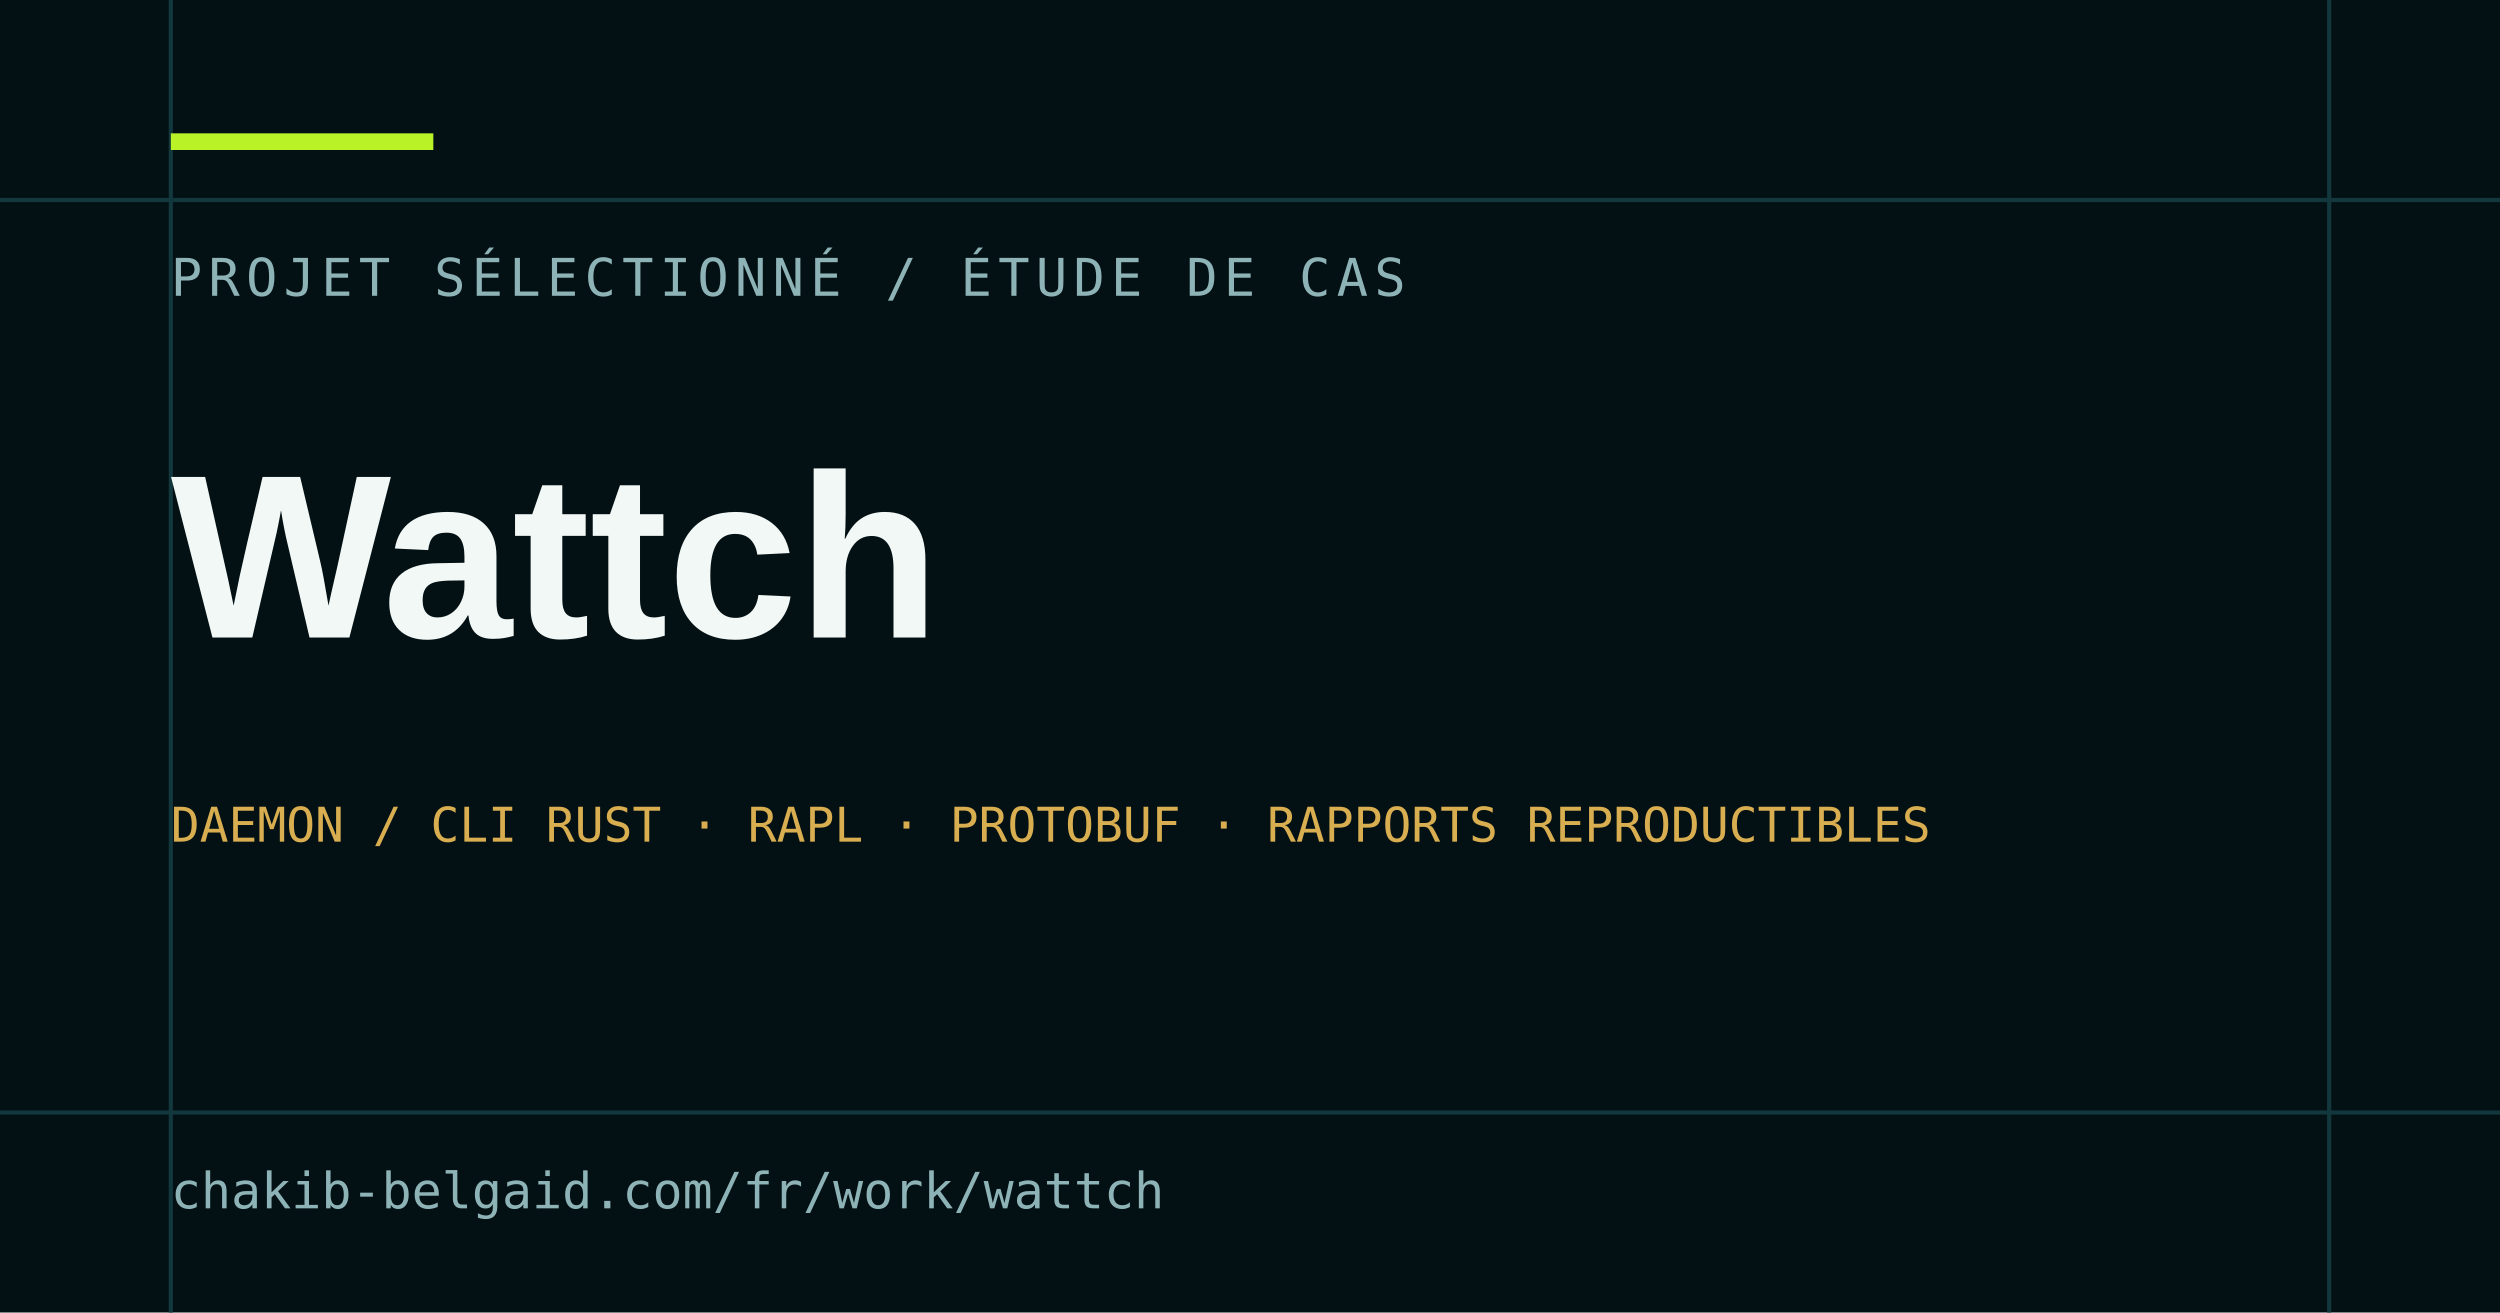
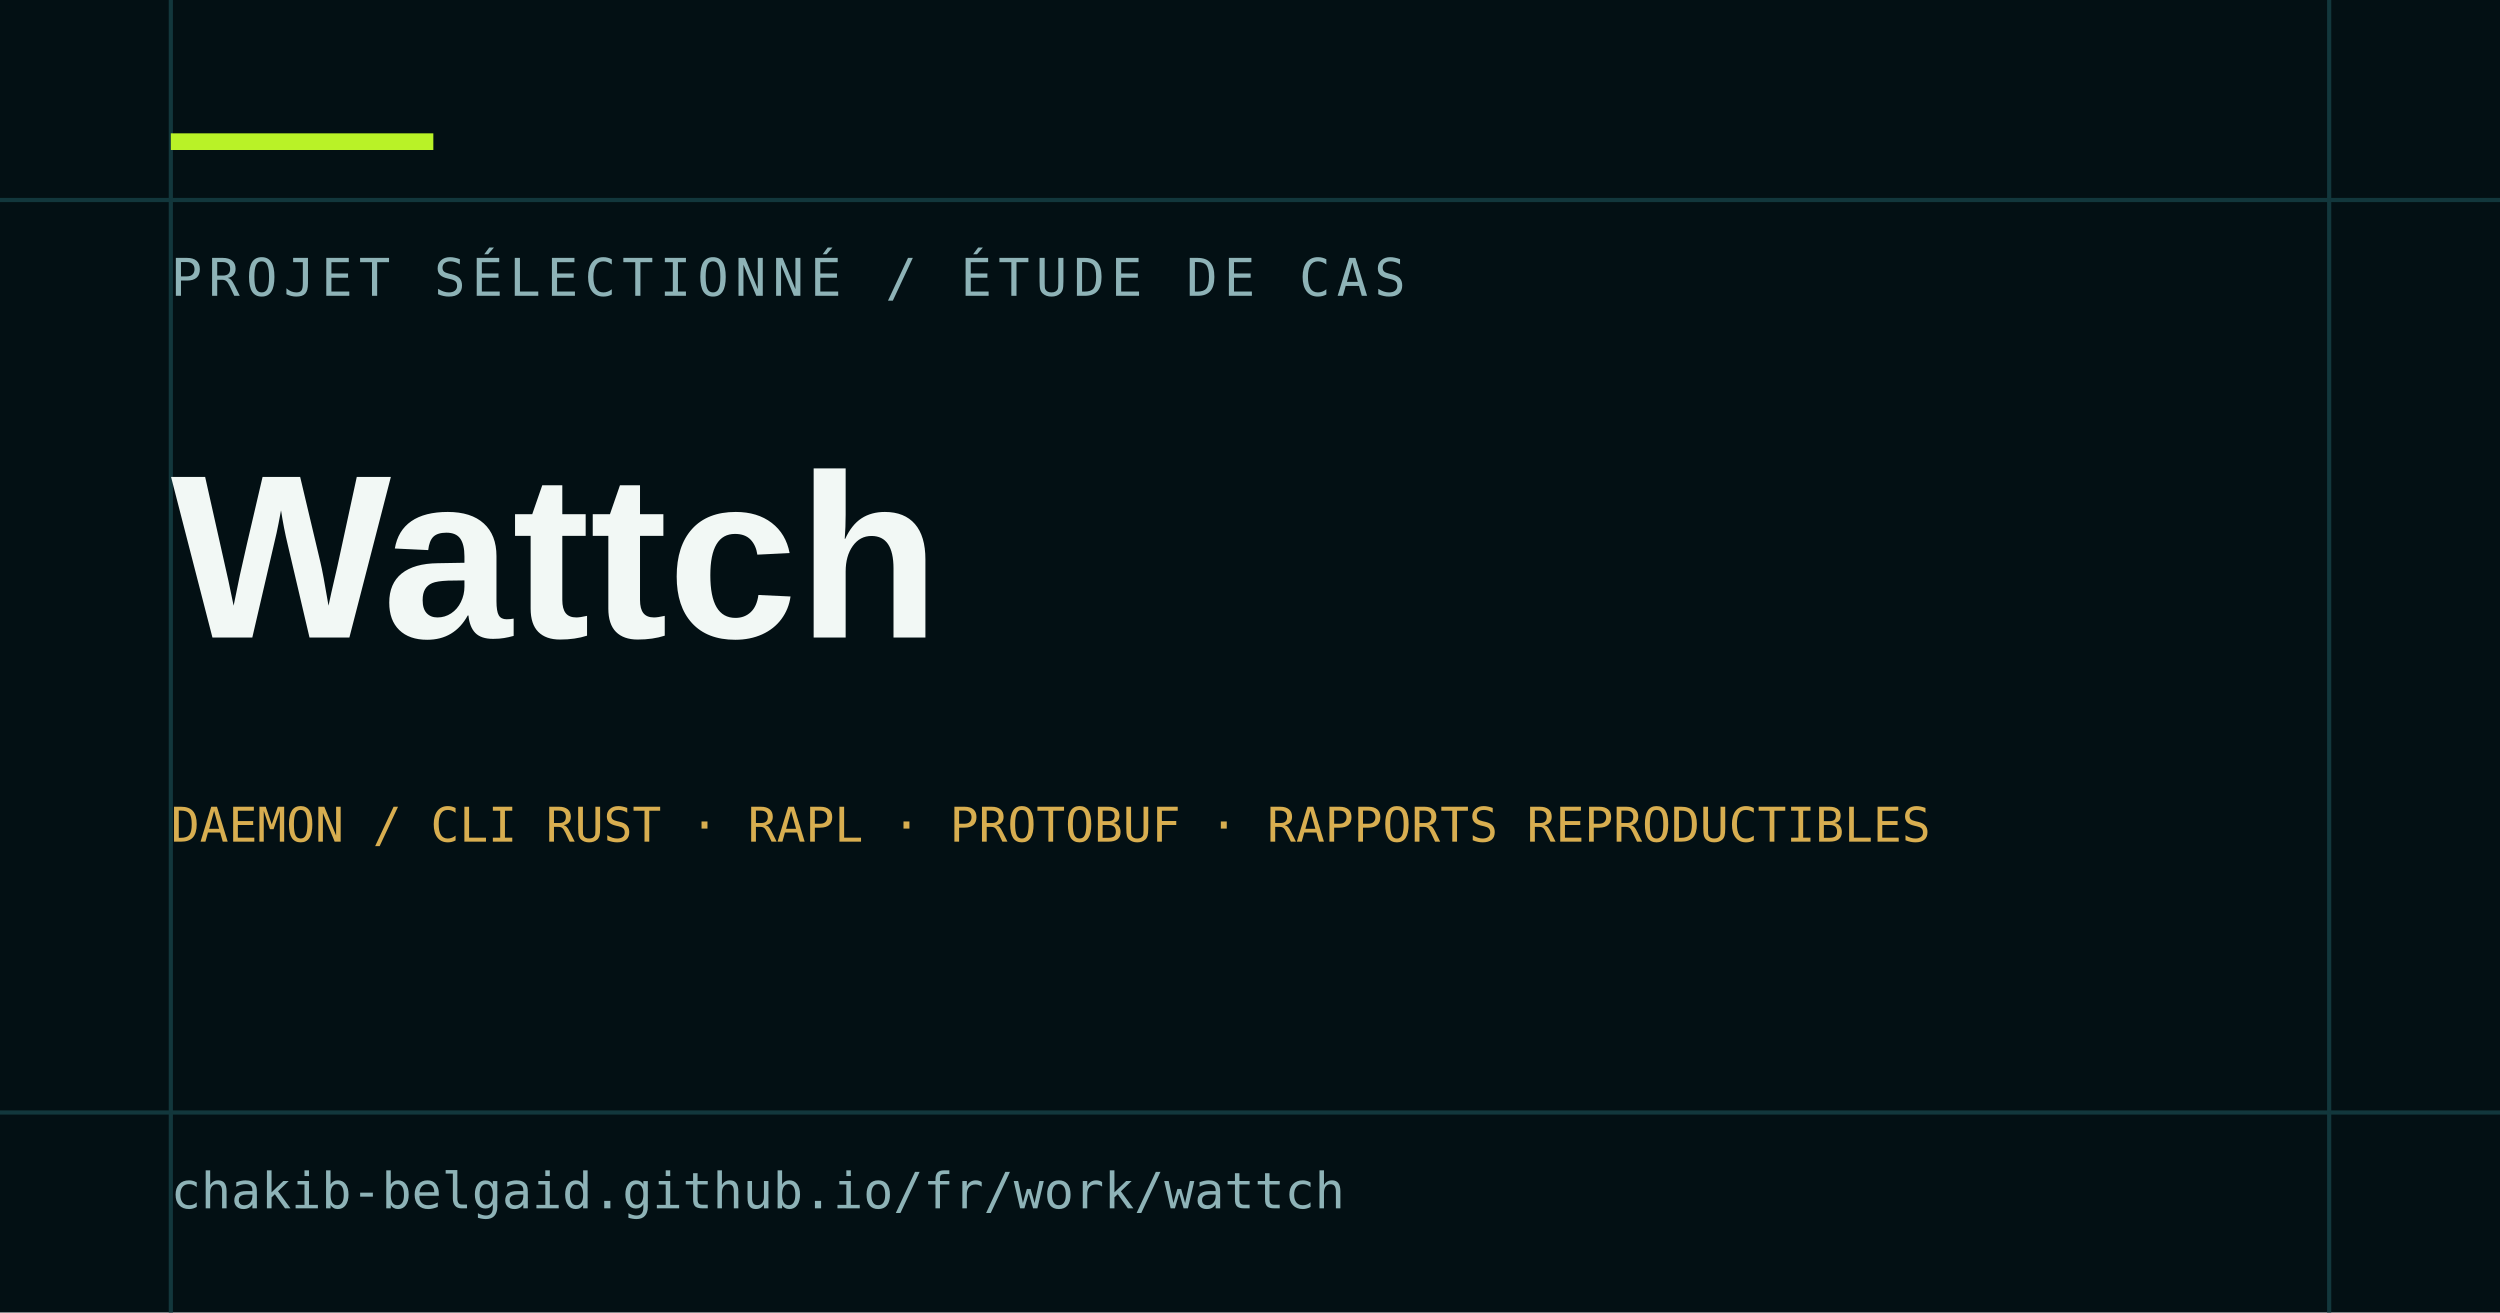
<svg xmlns="http://www.w3.org/2000/svg" width="1200" height="630" viewBox="0 0 1200 630" role="img" aria-labelledby="title desc">
  <rect width="1200" height="630" fill="#031014" />
  <path d="M0 96H1200M0 534H1200M82 0V630M1118 0V630" stroke="#12373c" stroke-width="2" />
  <rect x="82" y="64" width="126" height="8" fill="#b9f227" />
  <text x="82" y="142" fill="#8eb3b7" font-family="'IBM Plex Mono',monospace" font-size="25" letter-spacing="3">PROJET SÉLECTIONNÉ / ÉTUDE DE CAS</text>
  <text x="82" y="306" fill="#f2f8f5" font-family="Arial,sans-serif" font-size="112" font-weight="700">Wattch</text>
  <text x="82" y="404" fill="#d8ae50" font-family="'IBM Plex Mono',monospace" font-size="23">DAEMON / CLI RUST · RAPL · PROTOBUF · RAPPORTS REPRODUCTIBLES</text>
-   <text x="82" y="580" fill="#8eb3b7" font-family="'IBM Plex Mono',monospace" font-size="24">chakib-belgaid.com/fr/work/wattch</text>
+   <text x="82" y="580" fill="#8eb3b7" font-family="'IBM Plex Mono',monospace" font-size="24">chakib-belgaid.github.io/fr/work/wattch</text>
</svg>
